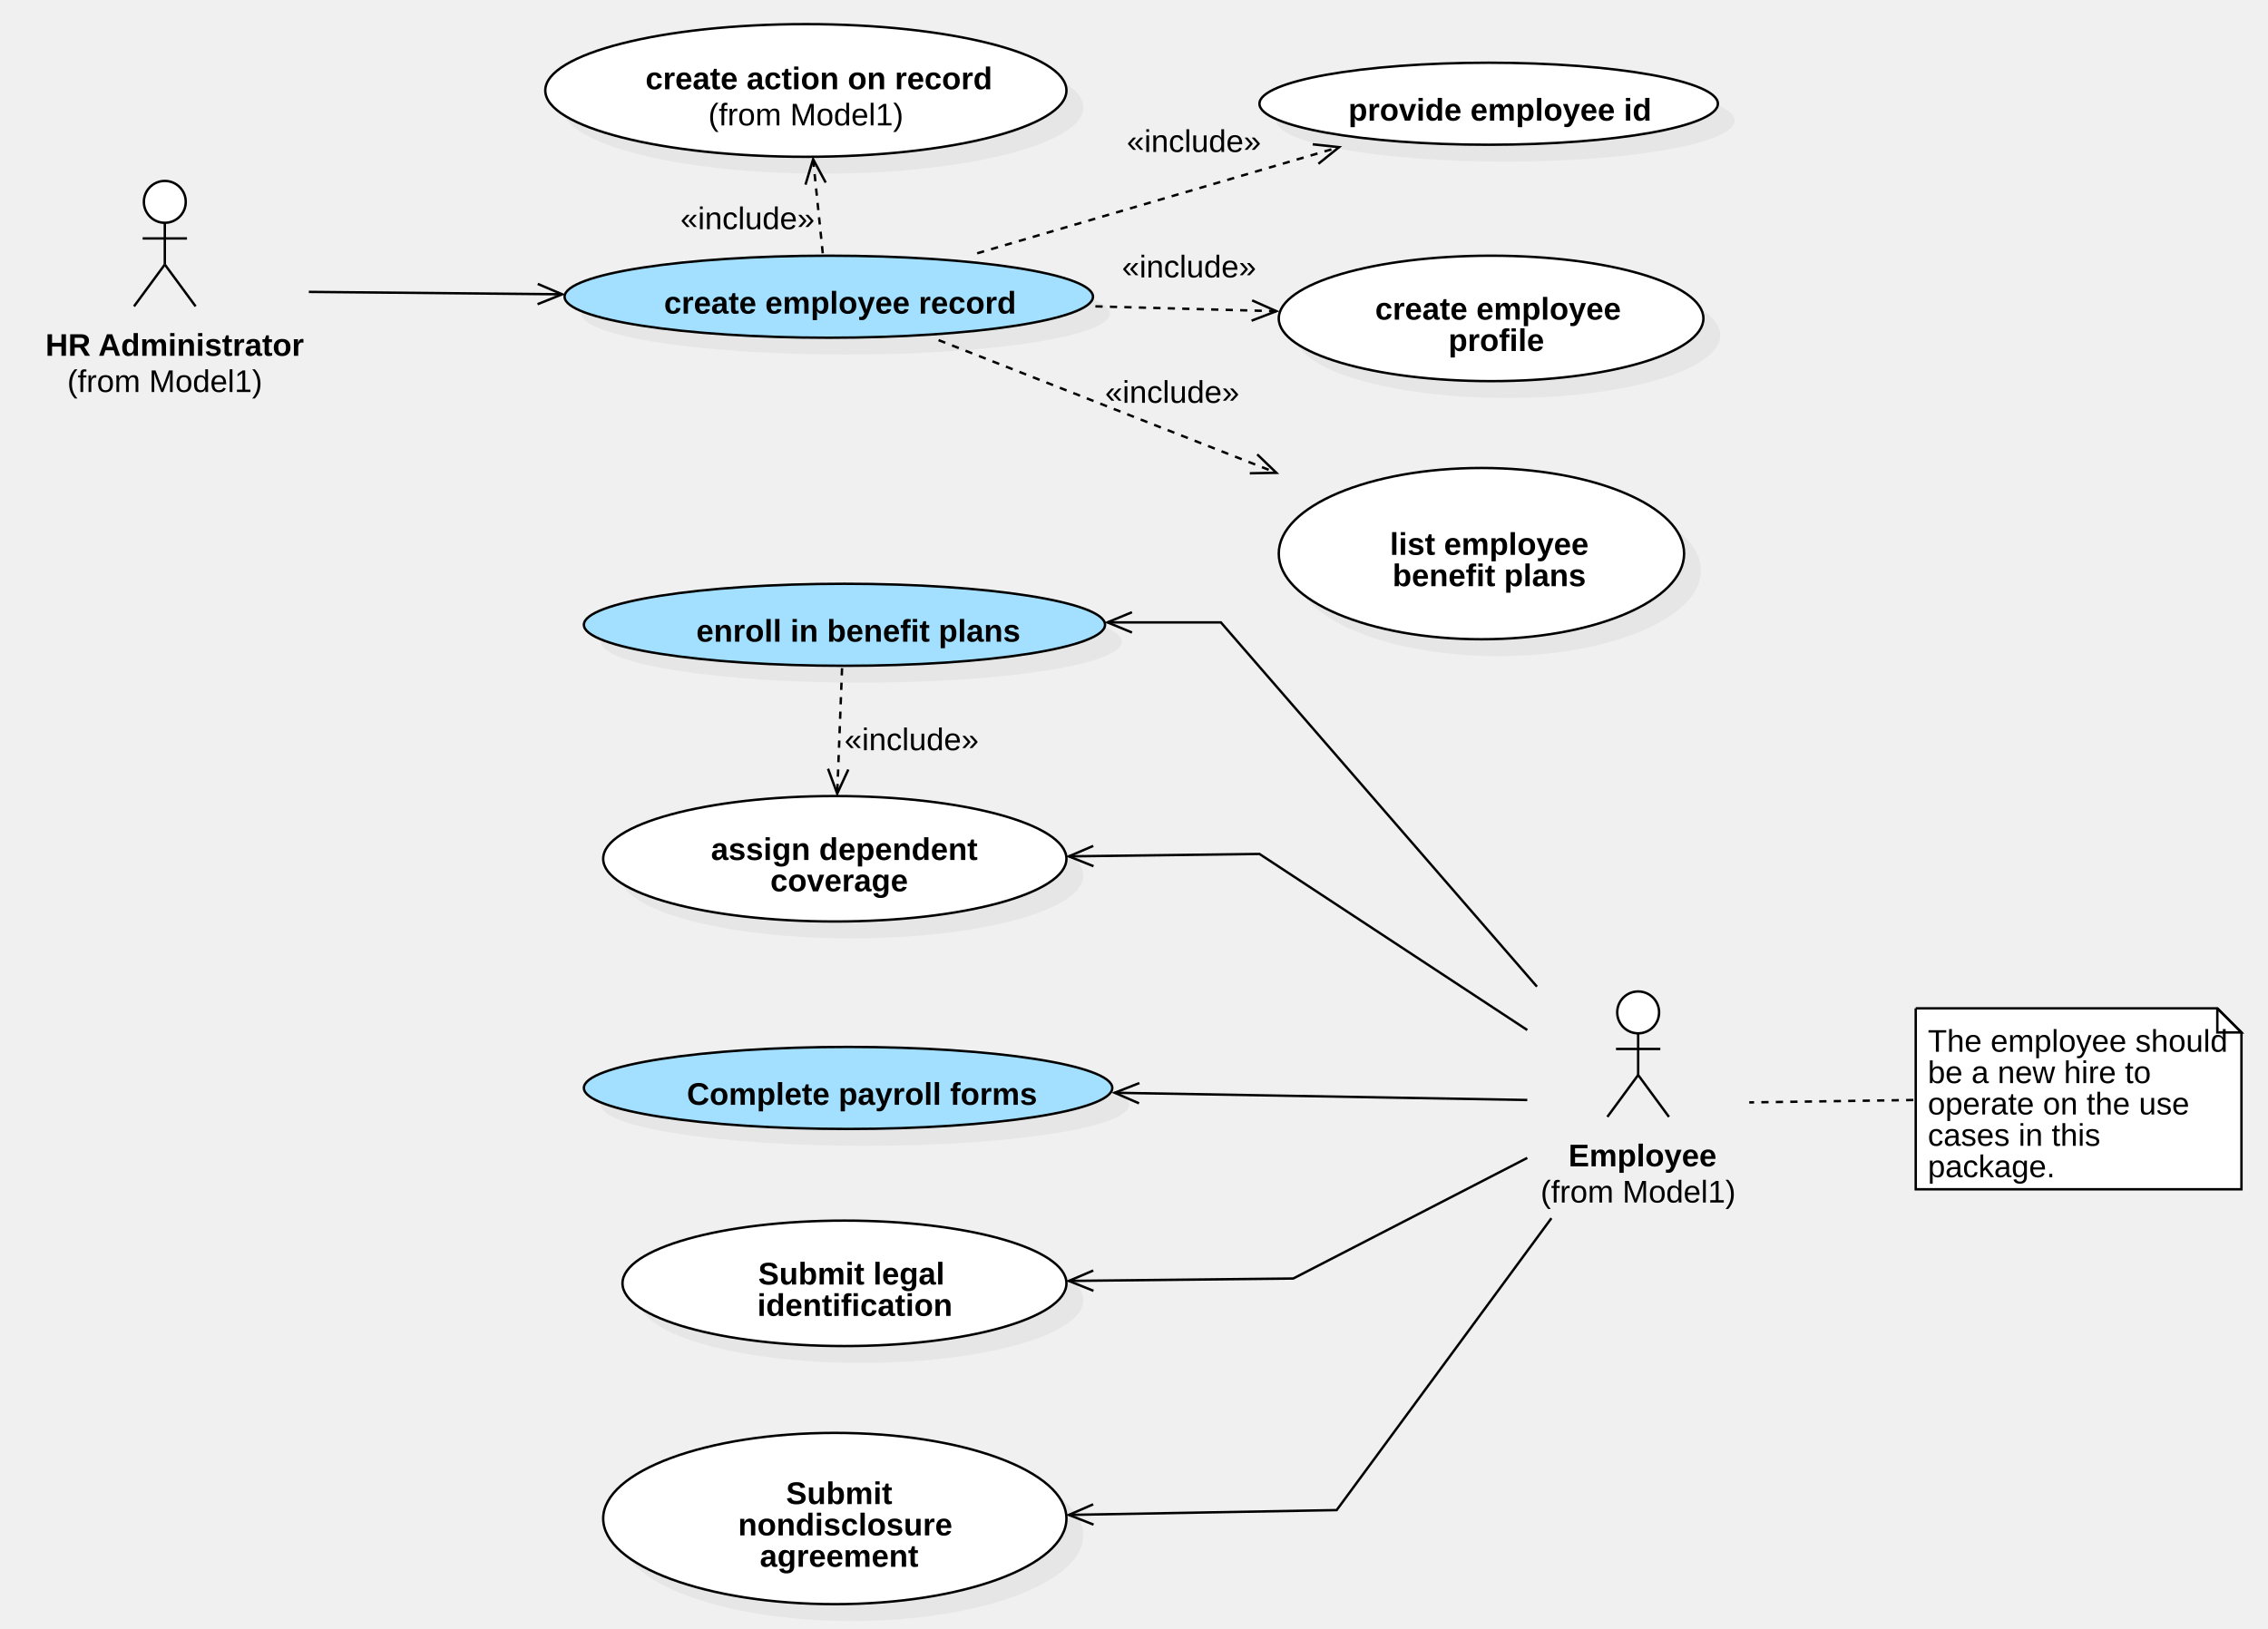
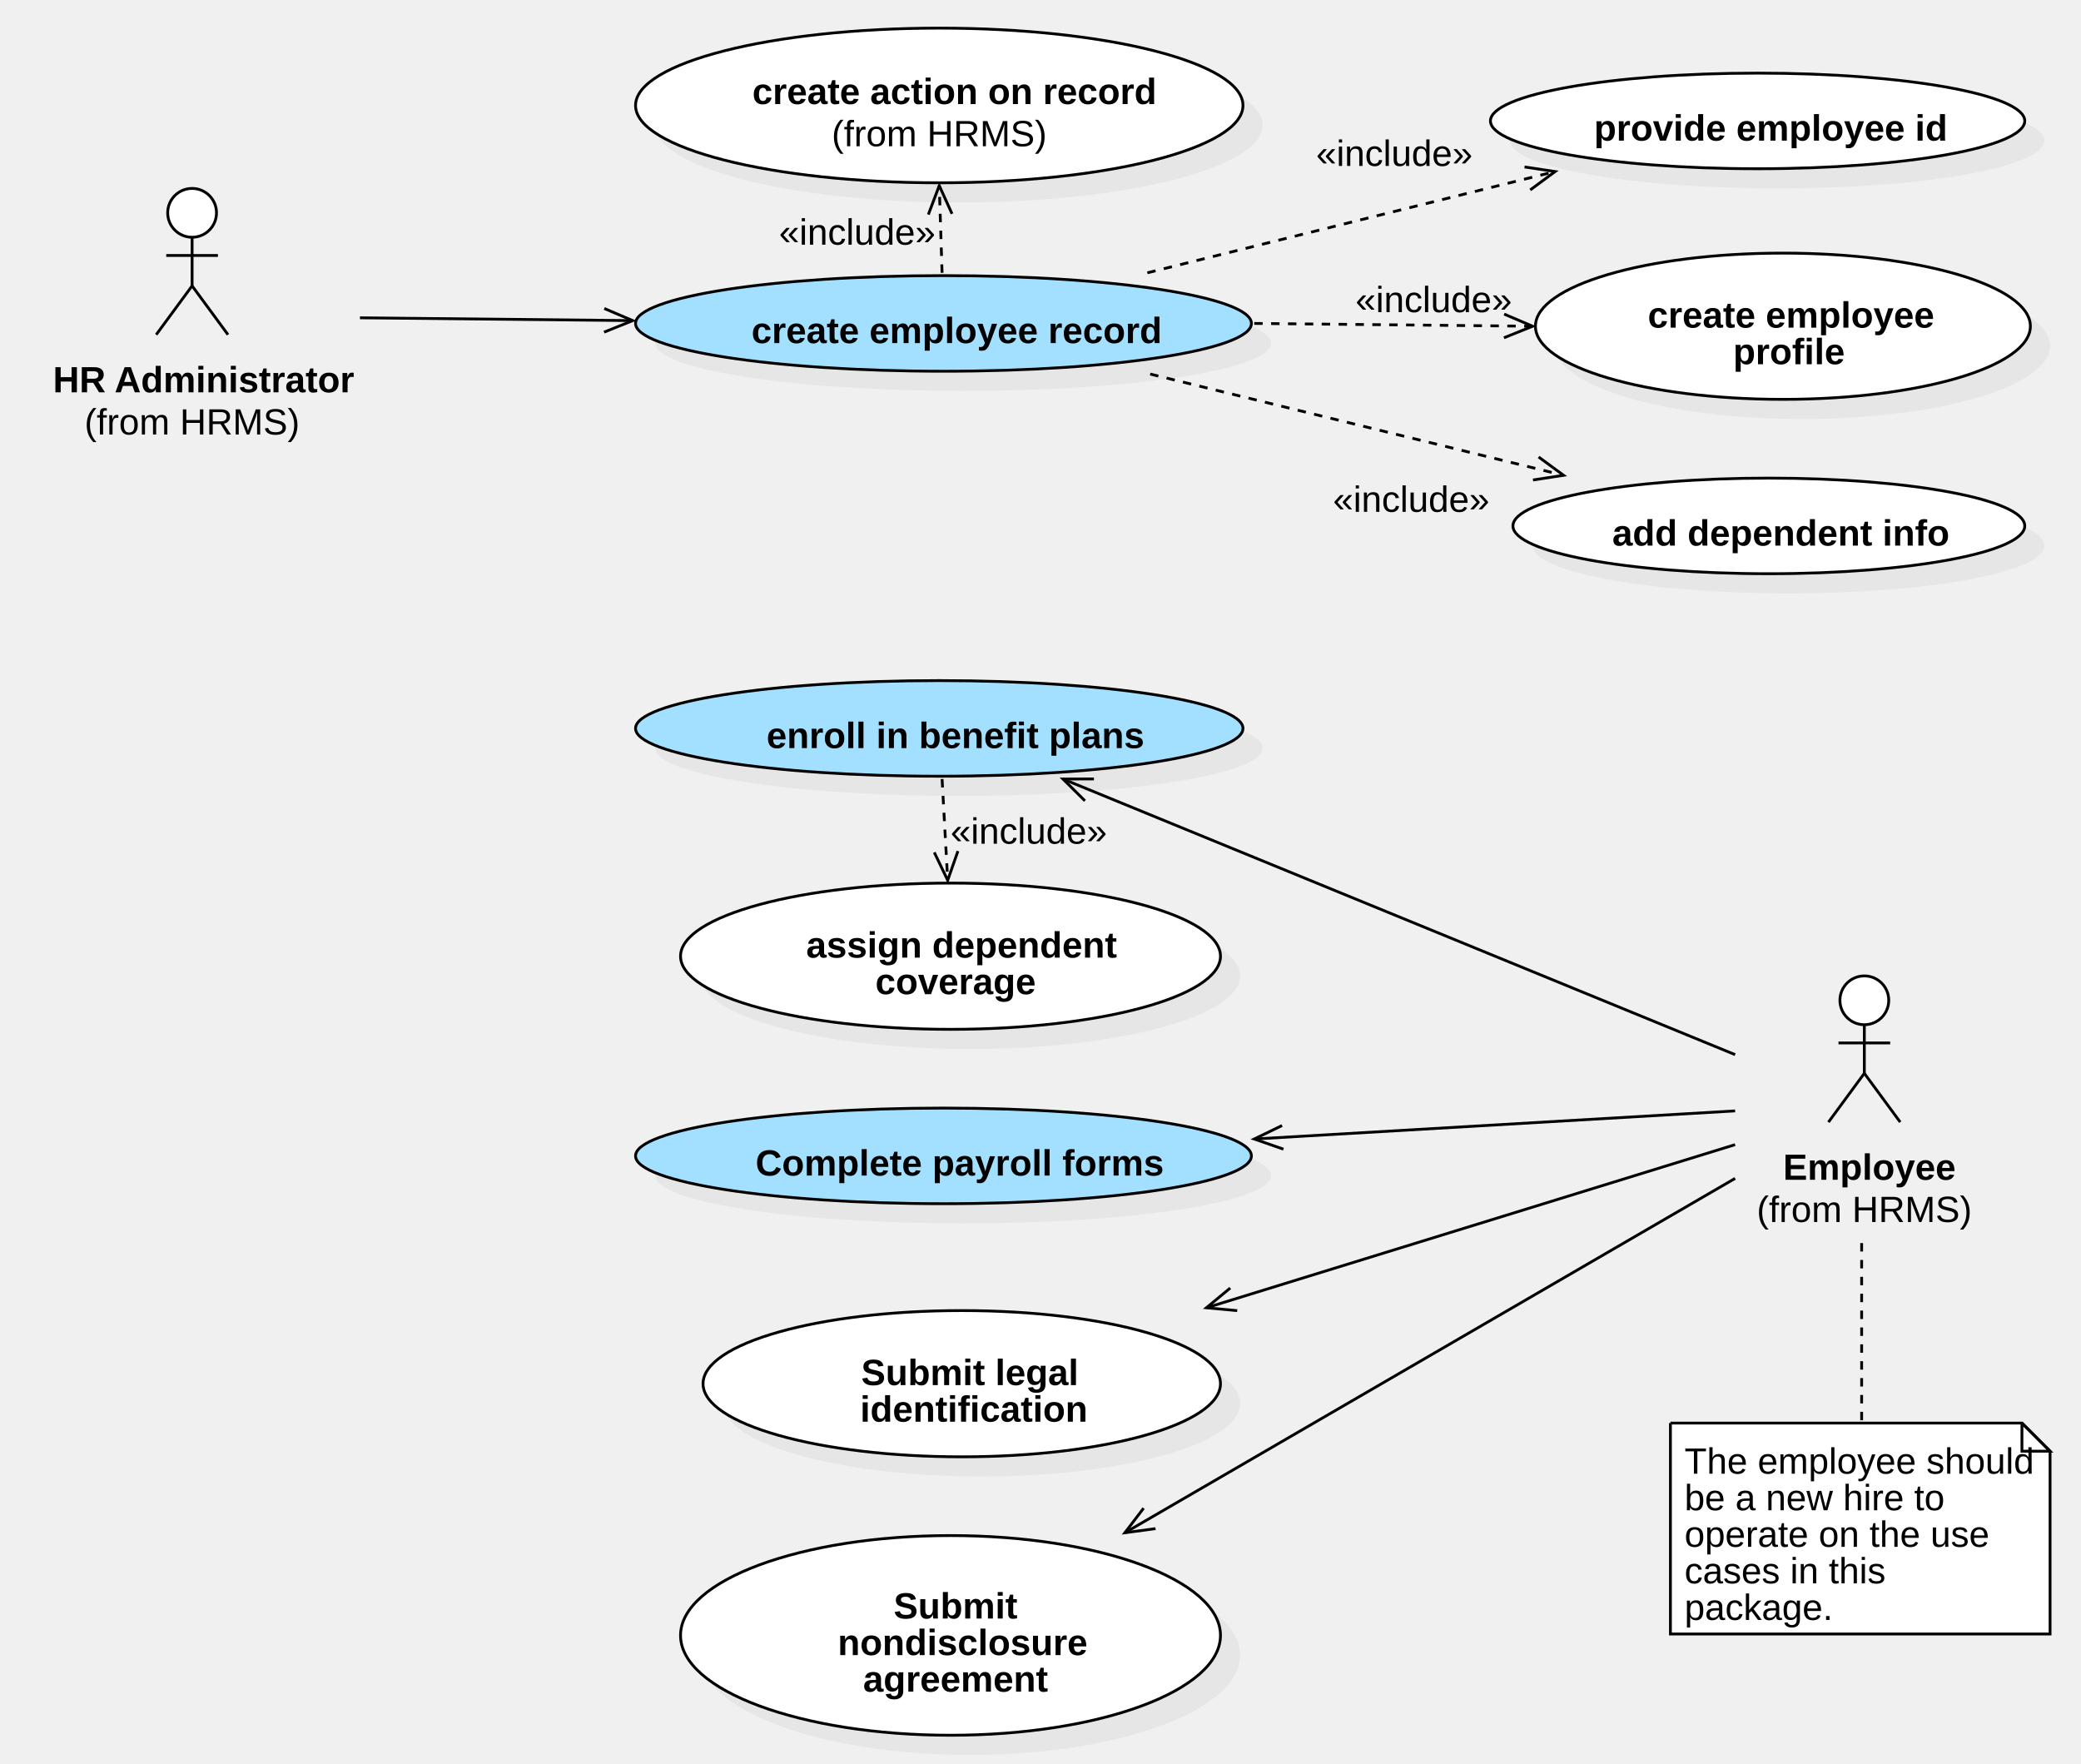
- <svg xmlns="http://www.w3.org/2000/svg" version="1.1" width="940" height="675">
+ <svg xmlns="http://www.w3.org/2000/svg" version="1.1" width="740" height="627">
  <defs />
  <g>
-     <g transform="translate(-102,2) scale(1,1)">
-       <path fill="#ffffff" stroke="none" d="M 161.63 81.68 C 161.63 76.886 165.516 73 170.309 73 C 175.103 73 178.988 76.886 178.988 81.68 C 178.988 86.474 175.103 90.36 170.309 90.36 C 165.516 90.36 161.63 86.474 161.63 81.68 Z" />
-     </g>
-     <g transform="translate(-102,2) scale(1,1)">
-       <path fill="none" stroke="#000000" d="M 161.63 81.68 C 161.63 76.886 165.516 73 170.309 73 C 175.103 73 178.988 76.886 178.988 81.68 C 178.988 86.474 175.103 90.36 170.309 90.36 C 165.516 90.36 161.63 86.474 161.63 81.68 Z" stroke-miterlimit="10" />
-     </g>
-     <g transform="translate(-102,2) scale(1,1)">
-       <path fill="none" stroke="#000000" d="M 170.309 90.36 L 170.309 107.64" stroke-miterlimit="10" />
-     </g>
-     <g transform="translate(-102,2) scale(1,1)">
-       <path fill="none" stroke="#000000" d="M 161.119 96.84 L 179.499 96.84" stroke-miterlimit="10" />
-     </g>
-     <g transform="translate(-102,2) scale(1,1)">
-       <path fill="none" stroke="#000000" d="M 170.309 107.64 L 157.545 125" stroke-miterlimit="10" />
-     </g>
-     <g transform="translate(-102,2) scale(1,1)">
-       <path fill="none" stroke="#000000" d="M 170.309 107.64 L 183.073 125" stroke-miterlimit="10" />
-     </g>
-     <g transform="translate(-102,2) scale(1,1)">
-       <g>
-         <path fill="none" stroke="none" />
-         <text fill="#000000" stroke="none" font-family="Arial" font-size="13px" font-style="normal" font-weight="bold" text-decoration="none" x="120.826" y="145.5">HR Administrator</text>
-       </g>
-     </g>
-     <g transform="translate(-102,2) scale(1,1)">
-       <g>
-         <path fill="none" stroke="none" />
-         <text fill="#000000" stroke="none" font-family="Arial" font-size="13px" font-style="normal" font-weight="normal" text-decoration="none" x="129.855" y="160.5">(from Model1)</text>
-       </g>
-     </g>
-     <g transform="translate(-102,2) scale(1,1)">
-       <path fill="#C0C0C0" stroke="none" d="M 359 361 C 359 346.641 401.981 335 455 335 C 508.019 335 551 346.641 551 361 C 551 375.359 508.019 387 455 387 C 401.981 387 359 375.359 359 361 Z" opacity="0.2" />
-     </g>
-     <g transform="translate(-102,2) scale(1,1)">
-       <path fill="#ffffff" stroke="none" d="M 352 354 C 352 339.641 394.981 328 448 328 C 501.019 328 544 339.641 544 354 C 544 368.359 501.019 380 448 380 C 394.981 380 352 368.359 352 354 Z" />
-     </g>
-     <g transform="translate(-102,2) scale(1,1)">
-       <path fill="none" stroke="#000000" d="M 352 354 C 352 339.641 394.981 328 448 328 C 501.019 328 544 339.641 544 354 C 544 368.359 501.019 380 448 380 C 394.981 380 352 368.359 352 354 Z" stroke-miterlimit="10" />
-     </g>
-     <g transform="translate(-102,2) scale(1,1)">
-       <g>
-         <path fill="none" stroke="none" />
-         <text fill="#000000" stroke="none" font-family="Arial" font-size="13px" font-style="normal" font-weight="bold" text-decoration="none" x="396.679" y="354.5">assign dependent</text>
-         <text fill="#000000" stroke="none" font-family="Arial" font-size="13px" font-style="normal" font-weight="bold" text-decoration="none" x="421.26" y="367.5">coverage</text>
-       </g>
-     </g>
-     <g transform="translate(-102,2) scale(1,1)">
-       <path fill="#C0C0C0" stroke="none" d="M 639 234.5 C 639 214.894 676.608 199 723 199 C 769.392 199 807 214.894 807 234.5 C 807 254.106 769.392 270 723 270 C 676.608 270 639 254.106 639 234.5 Z" opacity="0.2" />
-     </g>
-     <g transform="translate(-102,2) scale(1,1)">
-       <path fill="#ffffff" stroke="none" d="M 632 227.5 C 632 207.894 669.608 192 716 192 C 762.392 192 800 207.894 800 227.5 C 800 247.106 762.392 263 716 263 C 669.608 263 632 247.106 632 227.5 Z" />
-     </g>
-     <g transform="translate(-102,2) scale(1,1)">
-       <path fill="none" stroke="#000000" d="M 632 227.5 C 632 207.894 669.608 192 716 192 C 762.392 192 800 207.894 800 227.5 C 800 247.106 762.392 263 716 263 C 669.608 263 632 247.106 632 227.5 Z" stroke-miterlimit="10" />
-     </g>
-     <g transform="translate(-102,2) scale(1,1)">
-       <g>
-         <path fill="none" stroke="none" />
-         <text fill="#000000" stroke="none" font-family="Arial" font-size="13px" font-style="normal" font-weight="bold" text-decoration="none" x="678.066" y="228">list employee</text>
-         <text fill="#000000" stroke="none" font-family="Arial" font-size="13px" font-style="normal" font-weight="bold" text-decoration="none" x="679.139" y="241">benefit plans</text>
-       </g>
-     </g>
-     <g transform="translate(-102,2) scale(1,1)">
-       <path fill="#C0C0C0" stroke="none" d="M 351 264 C 351 254.611 399.353 247 459 247 C 518.647 247 567 254.611 567 264 C 567 273.389 518.647 281 459 281 C 399.353 281 351 273.389 351 264 Z" opacity="0.2" />
-     </g>
-     <g transform="translate(-102,2) scale(1,1)">
-       <path fill="#a3e0ff" stroke="none" d="M 344 257 C 344 247.611 392.353 240 452 240 C 511.647 240 560 247.611 560 257 C 560 266.389 511.647 274 452 274 C 392.353 274 344 266.389 344 257 Z" />
-     </g>
-     <g transform="translate(-102,2) scale(1,1)">
-       <path fill="none" stroke="#000000" d="M 344 257 C 344 247.611 392.353 240 452 240 C 511.647 240 560 247.611 560 257 C 560 266.389 511.647 274 452 274 C 392.353 274 344 266.389 344 257 Z" stroke-miterlimit="10" />
-     </g>
-     <g transform="translate(-102,2) scale(1,1)">
-       <g>
-         <path fill="none" stroke="none" />
-         <text fill="#000000" stroke="none" font-family="Arial" font-size="13px" font-style="normal" font-weight="bold" text-decoration="none" x="390.571" y="264">enroll in benefit plans</text>
-       </g>
-     </g>
-     <g transform="translate(-102,2) scale(1,1)">
-       <path fill="#C0C0C0" stroke="none" d="M 351 456 C 351 446.611 400.025 439 460.5 439 C 520.975 439 570 446.611 570 456 C 570 465.389 520.975 473 460.5 473 C 400.025 473 351 465.389 351 456 Z" opacity="0.2" />
-     </g>
-     <g transform="translate(-102,2) scale(1,1)">
-       <path fill="#a3e0ff" stroke="none" d="M 344 449 C 344 439.611 393.025 432 453.5 432 C 513.975 432 563 439.611 563 449 C 563 458.389 513.975 466 453.5 466 C 393.025 466 344 458.389 344 449 Z" />
-     </g>
-     <g transform="translate(-102,2) scale(1,1)">
-       <path fill="none" stroke="#000000" d="M 344 449 C 344 439.611 393.025 432 453.5 432 C 513.975 432 563 439.611 563 449 C 563 458.389 513.975 466 453.5 466 C 393.025 466 344 458.389 344 449 Z" stroke-miterlimit="10" />
-     </g>
-     <g transform="translate(-102,2) scale(1,1)">
-       <g>
-         <path fill="none" stroke="none" />
-         <text fill="#000000" stroke="none" font-family="Arial" font-size="13px" font-style="normal" font-weight="bold" text-decoration="none" x="386.672" y="456">Complete payroll forms</text>
-       </g>
-     </g>
-     <g transform="translate(-102,2) scale(1,1)">
-       <path fill="#C0C0C0" stroke="none" d="M 367 537 C 367 522.641 408.19 511 459 511 C 509.81 511 551 522.641 551 537 C 551 551.359 509.81 563 459 563 C 408.19 563 367 551.359 367 537 Z" opacity="0.2" />
-     </g>
-     <g transform="translate(-102,2) scale(1,1)">
-       <path fill="#ffffff" stroke="none" d="M 360 530 C 360 515.641 401.19 504 452 504 C 502.81 504 544 515.641 544 530 C 544 544.359 502.81 556 452 556 C 401.19 556 360 544.359 360 530 Z" />
-     </g>
-     <g transform="translate(-102,2) scale(1,1)">
-       <path fill="none" stroke="#000000" d="M 360 530 C 360 515.641 401.19 504 452 504 C 502.81 504 544 515.641 544 530 C 544 544.359 502.81 556 452 556 C 401.19 556 360 544.359 360 530 Z" stroke-miterlimit="10" />
-     </g>
-     <g transform="translate(-102,2) scale(1,1)">
-       <g>
-         <path fill="none" stroke="none" />
-         <text fill="#000000" stroke="none" font-family="Arial" font-size="13px" font-style="normal" font-weight="bold" text-decoration="none" x="416.231" y="530.5">Submit legal</text>
-         <text fill="#000000" stroke="none" font-family="Arial" font-size="13px" font-style="normal" font-weight="bold" text-decoration="none" x="415.866" y="543.5">identification</text>
-       </g>
-     </g>
-     <g transform="translate(-102,2) scale(1,1)">
-       <path fill="#C0C0C0" stroke="none" d="M 359 634.5 C 359 614.894 401.981 599 455 599 C 508.019 599 551 614.894 551 634.5 C 551 654.106 508.019 670 455 670 C 401.981 670 359 654.106 359 634.5 Z" opacity="0.2" />
-     </g>
-     <g transform="translate(-102,2) scale(1,1)">
-       <path fill="#ffffff" stroke="none" d="M 352 627.5 C 352 607.894 394.981 592 448 592 C 501.019 592 544 607.894 544 627.5 C 544 647.106 501.019 663 448 663 C 394.981 663 352 647.106 352 627.5 Z" />
-     </g>
-     <g transform="translate(-102,2) scale(1,1)">
-       <path fill="none" stroke="#000000" d="M 352 627.5 C 352 607.894 394.981 592 448 592 C 501.019 592 544 607.894 544 627.5 C 544 647.106 501.019 663 448 663 C 394.981 663 352 647.106 352 627.5 Z" stroke-miterlimit="10" />
-     </g>
-     <g transform="translate(-102,2) scale(1,1)">
-       <g>
-         <path fill="none" stroke="none" />
-         <text fill="#000000" stroke="none" font-family="Arial" font-size="13px" font-style="normal" font-weight="bold" text-decoration="none" x="427.77" y="621.5">Submit</text>
-         <text fill="#000000" stroke="none" font-family="Arial" font-size="13px" font-style="normal" font-weight="bold" text-decoration="none" x="407.892" y="634.5">nondisclosure</text>
-         <text fill="#000000" stroke="none" font-family="Arial" font-size="13px" font-style="normal" font-weight="bold" text-decoration="none" x="416.925" y="647.5">agreement</text>
-       </g>
-     </g>
-     <g transform="translate(-102,2) scale(1,1)">
-       <path fill="#C0C0C0" stroke="none" d="M 343 128 C 343 118.611 392.025 111 452.5 111 C 512.975 111 562 118.611 562 128 C 562 137.389 512.975 145 452.5 145 C 392.025 145 343 137.389 343 128 Z" opacity="0.2" />
-     </g>
-     <g transform="translate(-102,2) scale(1,1)">
-       <path fill="#a3e0ff" stroke="none" d="M 336 121 C 336 111.611 385.025 104 445.5 104 C 505.975 104 555 111.611 555 121 C 555 130.389 505.975 138 445.5 138 C 385.025 138 336 130.389 336 121 Z" />
-     </g>
-     <g transform="translate(-102,2) scale(1,1)">
-       <path fill="none" stroke="#000000" d="M 336 121 C 336 111.611 385.025 104 445.5 104 C 505.975 104 555 111.611 555 121 C 555 130.389 505.975 138 445.5 138 C 385.025 138 336 130.389 336 121 Z" stroke-miterlimit="10" />
-     </g>
-     <g transform="translate(-102,2) scale(1,1)">
-       <g>
-         <path fill="none" stroke="none" />
-         <text fill="#000000" stroke="none" font-family="Arial" font-size="13px" font-style="normal" font-weight="bold" text-decoration="none" x="377.215" y="128">create employee record</text>
-       </g>
-     </g>
-     <g transform="translate(-102,2) scale(1,1)">
-       <path fill="#C0C0C0" stroke="none" d="M 639 137 C 639 122.641 678.399 111 727 111 C 775.601 111 815 122.641 815 137 C 815 151.359 775.601 163 727 163 C 678.399 163 639 151.359 639 137 Z" opacity="0.2" />
-     </g>
-     <g transform="translate(-102,2) scale(1,1)">
-       <path fill="#ffffff" stroke="none" d="M 632 130 C 632 115.641 671.399 104 720 104 C 768.601 104 808 115.641 808 130 C 808 144.359 768.601 156 720 156 C 671.399 156 632 144.359 632 130 Z" />
-     </g>
-     <g transform="translate(-102,2) scale(1,1)">
-       <path fill="none" stroke="#000000" d="M 632 130 C 632 115.641 671.399 104 720 104 C 768.601 104 808 115.641 808 130 C 808 144.359 768.601 156 720 156 C 671.399 156 632 144.359 632 130 Z" stroke-miterlimit="10" />
-     </g>
-     <g transform="translate(-102,2) scale(1,1)">
-       <g>
-         <path fill="none" stroke="none" />
-         <text fill="#000000" stroke="none" font-family="Arial" font-size="13px" font-style="normal" font-weight="bold" text-decoration="none" x="671.945" y="130.5">create employee</text>
-         <text fill="#000000" stroke="none" font-family="Arial" font-size="13px" font-style="normal" font-weight="bold" text-decoration="none" x="702.296" y="143.5">profile</text>
-       </g>
-     </g>
-     <g transform="translate(-102,2) scale(1,1)">
-       <path fill="#ffffff" stroke="none" d="M 772.274 417.68 C 772.274 412.886 776.16 409 780.954 409 C 785.747 409 789.633 412.886 789.633 417.68 C 789.633 422.474 785.747 426.36 780.954 426.36 C 776.16 426.36 772.274 422.474 772.274 417.68 Z" />
-     </g>
-     <g transform="translate(-102,2) scale(1,1)">
-       <path fill="none" stroke="#000000" d="M 772.274 417.68 C 772.274 412.886 776.16 409 780.954 409 C 785.747 409 789.633 412.886 789.633 417.68 C 789.633 422.474 785.747 426.36 780.954 426.36 C 776.16 426.36 772.274 422.474 772.274 417.68 Z" stroke-miterlimit="10" />
-     </g>
-     <g transform="translate(-102,2) scale(1,1)">
-       <path fill="none" stroke="#000000" d="M 780.954 426.36 L 780.954 443.64" stroke-miterlimit="10" />
-     </g>
-     <g transform="translate(-102,2) scale(1,1)">
-       <path fill="none" stroke="#000000" d="M 771.764 432.84 L 790.143 432.84" stroke-miterlimit="10" />
-     </g>
-     <g transform="translate(-102,2) scale(1,1)">
-       <path fill="none" stroke="#000000" d="M 780.954 443.64 L 768.19 461" stroke-miterlimit="10" />
-     </g>
-     <g transform="translate(-102,2) scale(1,1)">
-       <path fill="none" stroke="#000000" d="M 780.954 443.64 L 793.717 461" stroke-miterlimit="10" />
-     </g>
-     <g transform="translate(-102,2) scale(1,1)">
-       <g>
-         <path fill="none" stroke="none" />
-         <text fill="#000000" stroke="none" font-family="Arial" font-size="13px" font-style="normal" font-weight="bold" text-decoration="none" x="752.05" y="481.5">Employee</text>
-       </g>
-     </g>
-     <g transform="translate(-102,2) scale(1,1)">
-       <g>
-         <path fill="none" stroke="none" />
-         <text fill="#000000" stroke="none" font-family="Arial" font-size="13px" font-style="normal" font-weight="normal" text-decoration="none" x="740.5" y="496.5">(from Model1)</text>
-       </g>
-     </g>
-     <g transform="translate(-102,2) scale(1,1)">
-       <path fill="none" stroke="#000000" d="M 451 275 L 449 327" stroke-miterlimit="10" stroke-dasharray="3" />
-     </g>
-     <g transform="translate(-102,2) scale(1,1)">
-       <path fill="none" stroke="#000000" d="M 445.184 316.683 L 449 327 L 453.597 317.007" stroke-miterlimit="10" />
-     </g>
-     <g transform="translate(-102,2) scale(1,1)">
-       <g>
-         <path fill="none" stroke="none" />
-         <text fill="#000000" stroke="none" font-family="Arial" font-size="13px" font-style="normal" font-weight="normal" text-decoration="none" x="452" y="309">«include»</text>
-       </g>
-     </g>
-     <g transform="translate(-102,2) scale(1,1)">
-       <path fill="none" stroke="#000000" d="M 556 125 L 631 127" stroke-miterlimit="10" stroke-dasharray="3" />
-     </g>
-     <g transform="translate(-102,2) scale(1,1)">
-       <path fill="none" stroke="#000000" d="M 620.729 130.937 L 631 127 L 620.953 122.521" stroke-miterlimit="10" />
-     </g>
-     <g transform="translate(-102,2) scale(1,1)">
-       <g>
-         <path fill="none" stroke="none" />
-         <text fill="#000000" stroke="none" font-family="Arial" font-size="13px" font-style="normal" font-weight="normal" text-decoration="none" x="567" y="113">«include»</text>
-       </g>
-     </g>
-     <g transform="translate(-102,2) scale(1,1)">
-       <path fill="none" stroke="#000000" d="M 491 139 L 631 194" stroke-miterlimit="10" stroke-dasharray="3" />
-     </g>
-     <g transform="translate(-102,2) scale(1,1)">
-       <path fill="none" stroke="#000000" d="M 620.002 194.202 L 631 194 L 623.08 186.366" stroke-miterlimit="10" />
-     </g>
-     <g transform="translate(-102,2) scale(1,1)">
-       <g>
-         <path fill="none" stroke="none" />
-         <text fill="#000000" stroke="none" font-family="Arial" font-size="13px" font-style="normal" font-weight="normal" text-decoration="none" x="560" y="165">«include»</text>
-       </g>
-     </g>
-     <g transform="translate(-102,2) scale(1,1)">
-       <path fill="#C0C0C0" stroke="none" d="M 631 48 C 631 38.611 673.533 31 726 31 C 778.467 31 821 38.611 821 48 C 821 57.389 778.467 65 726 65 C 673.533 65 631 57.389 631 48 Z" opacity="0.2" />
-     </g>
-     <g transform="translate(-102,2) scale(1,1)">
-       <path fill="#ffffff" stroke="none" d="M 624 41 C 624 31.611 666.533 24 719 24 C 771.467 24 814 31.611 814 41 C 814 50.389 771.467 58 719 58 C 666.533 58 624 50.389 624 41 Z" />
-     </g>
-     <g transform="translate(-102,2) scale(1,1)">
-       <path fill="none" stroke="#000000" d="M 624 41 C 624 31.611 666.533 24 719 24 C 771.467 24 814 31.611 814 41 C 814 50.389 771.467 58 719 58 C 666.533 58 624 50.389 624 41 Z" stroke-miterlimit="10" />
-     </g>
-     <g transform="translate(-102,2) scale(1,1)">
-       <g>
-         <path fill="none" stroke="none" />
-         <text fill="#000000" stroke="none" font-family="Arial" font-size="13px" font-style="normal" font-weight="bold" text-decoration="none" x="660.827" y="48">provide employee id</text>
-       </g>
-     </g>
-     <g transform="translate(-102,2) scale(1,1)">
-       <path fill="none" stroke="#000000" d="M 507 103 L 657 59" stroke-miterlimit="10" stroke-dasharray="3" />
-     </g>
-     <g transform="translate(-102,2) scale(1,1)">
-       <path fill="none" stroke="#000000" d="M 648.433 65.9 L 657 59 L 646.063 57.821" stroke-miterlimit="10" />
-     </g>
-     <g transform="translate(-102,2) scale(1,1)">
-       <g>
-         <path fill="none" stroke="none" />
-         <text fill="#000000" stroke="none" font-family="Arial" font-size="13px" font-style="normal" font-weight="normal" text-decoration="none" x="569" y="61">«include»</text>
-       </g>
-     </g>
-     <g transform="translate(-102,2) scale(1,1)">
-       <path fill="none" stroke="#000000" d="M 230 119 L 335 120" stroke-miterlimit="10" />
-     </g>
-     <g transform="translate(-102,2) scale(1,1)">
-       <path fill="none" stroke="#000000" d="M 324.798 124.113 L 335 120 L 324.878 115.694" stroke-miterlimit="10" />
-     </g>
-     <g transform="translate(-102,2) scale(1,1)">
-       <path fill="none" stroke="#000000" d="M 739 407 L 608 256 L 561 256" stroke-miterlimit="10" />
-     </g>
-     <g transform="translate(-102,2) scale(1,1)">
-       <path fill="none" stroke="#000000" d="M 571.163 251.79 L 561 256 L 571.163 260.21" stroke-miterlimit="10" />
-     </g>
-     <g transform="translate(-102,2) scale(1,1)">
-       <path fill="none" stroke="#000000" d="M 735 425 L 624 352 L 545 353" stroke-miterlimit="10" />
-     </g>
-     <g transform="translate(-102,2) scale(1,1)">
-       <path fill="none" stroke="#000000" d="M 555.109 348.662 L 545 353 L 555.215 357.081" stroke-miterlimit="10" />
-     </g>
-     <g transform="translate(-102,2) scale(1,1)">
-       <path fill="none" stroke="#000000" d="M 735 454 L 564 451" stroke-miterlimit="10" />
-     </g>
-     <g transform="translate(-102,2) scale(1,1)">
-       <path fill="none" stroke="#000000" d="M 574.235 446.969 L 564 451 L 574.087 455.387" stroke-miterlimit="10" />
-     </g>
-     <g transform="translate(-102,2) scale(1,1)">
-       <path fill="none" stroke="#000000" d="M 735 478 L 638 528 L 545 529" stroke-miterlimit="10" />
-     </g>
-     <g transform="translate(-102,2) scale(1,1)">
-       <path fill="none" stroke="#000000" d="M 555.117 524.681 L 545 529 L 555.207 533.1" stroke-miterlimit="10" />
-     </g>
-     <g transform="translate(-102,2) scale(1,1)">
-       <path fill="none" stroke="#000000" d="M 745 503 L 656 624 L 545 626" stroke-miterlimit="10" />
-     </g>
-     <g transform="translate(-102,2) scale(1,1)">
-       <path fill="none" stroke="#000000" d="M 555.085 621.608 L 545 626 L 555.237 630.026" stroke-miterlimit="10" />
-     </g>
-     <g transform="translate(-102,2) scale(1,1)">
-       <path fill="#ffffff" stroke="none" d="M 896 416 L 1021 416 L 1031 426 L 1031 491 L 896 491 L 896 416" />
-     </g>
-     <g transform="translate(-102,2) scale(1,1)">
-       <path fill="none" stroke="#000000" d="M 896 416 L 1021 416 L 1031 426 L 1031 491 L 896 491 L 896 416 L 896 416" stroke-miterlimit="10" />
-     </g>
-     <g transform="translate(-102,2) scale(1,1)">
-       <path fill="none" stroke="#000000" d="M 1021 416 L 1021 426 L 1031 426 L 1021 416" stroke-miterlimit="10" />
-     </g>
-     <g transform="translate(-102,2) scale(1,1)">
-       <g>
-         <path fill="none" stroke="none" />
-         <text fill="#000000" stroke="none" font-family="Arial" font-size="13px" font-style="normal" font-weight="normal" text-decoration="none" x="901" y="434">The employee should</text>
-         <text fill="#000000" stroke="none" font-family="Arial" font-size="13px" font-style="normal" font-weight="normal" text-decoration="none" x="901" y="447">be a new hire to</text>
-         <text fill="#000000" stroke="none" font-family="Arial" font-size="13px" font-style="normal" font-weight="normal" text-decoration="none" x="901" y="460">operate on the use</text>
-         <text fill="#000000" stroke="none" font-family="Arial" font-size="13px" font-style="normal" font-weight="normal" text-decoration="none" x="901" y="473">cases in this</text>
-         <text fill="#000000" stroke="none" font-family="Arial" font-size="13px" font-style="normal" font-weight="normal" text-decoration="none" x="901" y="486">package. </text>
-       </g>
-     </g>
-     <g transform="translate(-102,2) scale(1,1)">
-       <path fill="none" stroke="#000000" d="M 895 454 L 827 455" stroke-miterlimit="10" stroke-dasharray="3" />
-     </g>
-     <g transform="translate(-102,2) scale(1,1)">
-       <path fill="#C0C0C0" stroke="none" d="M 335 42.5 C 335 27.312 383.353 15 443 15 C 502.647 15 551 27.312 551 42.5 C 551 57.688 502.647 70 443 70 C 383.353 70 335 57.688 335 42.5 Z" opacity="0.2" />
-     </g>
-     <g transform="translate(-102,2) scale(1,1)">
-       <path fill="#ffffff" stroke="none" d="M 328 35.5 C 328 20.312 376.353 8 436 8 C 495.647 8 544 20.312 544 35.5 C 544 50.688 495.647 63 436 63 C 376.353 63 328 50.688 328 35.5 Z" />
-     </g>
-     <g transform="translate(-102,2) scale(1,1)">
-       <path fill="none" stroke="#000000" d="M 328 35.5 C 328 20.312 376.353 8 436 8 C 495.647 8 544 20.312 544 35.5 C 544 50.688 495.647 63 436 63 C 376.353 63 328 50.688 328 35.5 Z" stroke-miterlimit="10" />
-     </g>
-     <g transform="translate(-102,2) scale(1,1)">
-       <g>
-         <path fill="none" stroke="none" />
-         <text fill="#000000" stroke="none" font-family="Arial" font-size="13px" font-style="normal" font-weight="bold" text-decoration="none" x="369.518" y="35">create action on record</text>
-       </g>
-     </g>
-     <g transform="translate(-102,2) scale(1,1)">
-       <g>
-         <path fill="none" stroke="none" />
-         <text fill="#000000" stroke="none" font-family="Arial" font-size="13px" font-style="normal" font-weight="normal" text-decoration="none" x="395.546" y="50">(from Model1)</text>
-       </g>
-     </g>
-     <g transform="translate(-102,2) scale(1,1)">
-       <path fill="none" stroke="#000000" d="M 443 103 L 439 64" stroke-miterlimit="10" stroke-dasharray="3" />
-     </g>
-     <g transform="translate(-102,2) scale(1,1)">
-       <path fill="none" stroke="#000000" d="M 444.224 73.68 L 439 64 L 435.849 74.539" stroke-miterlimit="10" />
-     </g>
-     <g transform="translate(-102,2) scale(1,1)">
-       <g>
-         <path fill="none" stroke="none" />
-         <text fill="#000000" stroke="none" font-family="Arial" font-size="13px" font-style="normal" font-weight="normal" text-decoration="none" x="384" y="93">«include»</text>
-       </g>
+     <g transform="translate(-62,-6) scale(1,1)">
+       <path fill="#ffffff" stroke="none" d="M 121.63 81.68 C 121.63 76.886 125.516 73 130.309 73 C 135.103 73 138.988 76.886 138.988 81.68 C 138.988 86.474 135.103 90.36 130.309 90.36 C 125.516 90.36 121.63 86.474 121.63 81.68 Z" />
+     </g>
+     <g transform="translate(-62,-6) scale(1,1)">
+       <path fill="none" stroke="#000000" d="M 121.63 81.68 C 121.63 76.886 125.516 73 130.309 73 C 135.103 73 138.988 76.886 138.988 81.68 C 138.988 86.474 135.103 90.36 130.309 90.36 C 125.516 90.36 121.63 86.474 121.63 81.68 Z" stroke-miterlimit="10" />
+     </g>
+     <g transform="translate(-62,-6) scale(1,1)">
+       <path fill="none" stroke="#000000" d="M 130.309 90.36 L 130.309 107.64" stroke-miterlimit="10" />
+     </g>
+     <g transform="translate(-62,-6) scale(1,1)">
+       <path fill="none" stroke="#000000" d="M 121.119 96.84 L 139.499 96.84" stroke-miterlimit="10" />
+     </g>
+     <g transform="translate(-62,-6) scale(1,1)">
+       <path fill="none" stroke="#000000" d="M 130.309 107.64 L 117.545 125" stroke-miterlimit="10" />
+     </g>
+     <g transform="translate(-62,-6) scale(1,1)">
+       <path fill="none" stroke="#000000" d="M 130.309 107.64 L 143.073 125" stroke-miterlimit="10" />
+     </g>
+     <g transform="translate(-62,-6) scale(1,1)">
+       <g>
+         <path fill="none" stroke="none" />
+         <text fill="#000000" stroke="none" font-family="Arial" font-size="13px" font-style="normal" font-weight="bold" text-decoration="none" x="80.826" y="145.5">HR Administrator</text>
+       </g>
+     </g>
+     <g transform="translate(-62,-6) scale(1,1)">
+       <g>
+         <path fill="none" stroke="none" />
+         <text fill="#000000" stroke="none" font-family="Arial" font-size="13px" font-style="normal" font-weight="normal" text-decoration="none" x="92.036" y="160.5">(from HRMS)</text>
+       </g>
+     </g>
+     <g transform="translate(-62,-6) scale(1,1)">
+       <path fill="#C0C0C0" stroke="none" d="M 311 353 C 311 338.641 353.981 327 407 327 C 460.019 327 503 338.641 503 353 C 503 367.359 460.019 379 407 379 C 353.981 379 311 367.359 311 353 Z" opacity="0.2" />
+     </g>
+     <g transform="translate(-62,-6) scale(1,1)">
+       <path fill="#ffffff" stroke="none" d="M 304 346 C 304 331.641 346.981 320 400 320 C 453.019 320 496 331.641 496 346 C 496 360.359 453.019 372 400 372 C 346.981 372 304 360.359 304 346 Z" />
+     </g>
+     <g transform="translate(-62,-6) scale(1,1)">
+       <path fill="none" stroke="#000000" d="M 304 346 C 304 331.641 346.981 320 400 320 C 453.019 320 496 331.641 496 346 C 496 360.359 453.019 372 400 372 C 346.981 372 304 360.359 304 346 Z" stroke-miterlimit="10" />
+     </g>
+     <g transform="translate(-62,-6) scale(1,1)">
+       <g>
+         <path fill="none" stroke="none" />
+         <text fill="#000000" stroke="none" font-family="Arial" font-size="13px" font-style="normal" font-weight="bold" text-decoration="none" x="348.679" y="346.5">assign dependent</text>
+         <text fill="#000000" stroke="none" font-family="Arial" font-size="13px" font-style="normal" font-weight="bold" text-decoration="none" x="373.26" y="359.5">coverage</text>
+       </g>
+     </g>
+     <g transform="translate(-62,-6) scale(1,1)">
+       <path fill="#C0C0C0" stroke="none" d="M 295 272 C 295 262.611 343.353 255 403 255 C 462.647 255 511 262.611 511 272 C 511 281.389 462.647 289 403 289 C 343.353 289 295 281.389 295 272 Z" opacity="0.2" />
+     </g>
+     <g transform="translate(-62,-6) scale(1,1)">
+       <path fill="#a3e0ff" stroke="none" d="M 288 265 C 288 255.611 336.353 248 396 248 C 455.647 248 504 255.611 504 265 C 504 274.389 455.647 282 396 282 C 336.353 282 288 274.389 288 265 Z" />
+     </g>
+     <g transform="translate(-62,-6) scale(1,1)">
+       <path fill="none" stroke="#000000" d="M 288 265 C 288 255.611 336.353 248 396 248 C 455.647 248 504 255.611 504 265 C 504 274.389 455.647 282 396 282 C 336.353 282 288 274.389 288 265 Z" stroke-miterlimit="10" />
+     </g>
+     <g transform="translate(-62,-6) scale(1,1)">
+       <g>
+         <path fill="none" stroke="none" />
+         <text fill="#000000" stroke="none" font-family="Arial" font-size="13px" font-style="normal" font-weight="bold" text-decoration="none" x="334.571" y="272">enroll in benefit plans</text>
+       </g>
+     </g>
+     <g transform="translate(-62,-6) scale(1,1)">
+       <path fill="#C0C0C0" stroke="none" d="M 295 424 C 295 414.611 344.025 407 404.5 407 C 464.975 407 514 414.611 514 424 C 514 433.389 464.975 441 404.5 441 C 344.025 441 295 433.389 295 424 Z" opacity="0.2" />
+     </g>
+     <g transform="translate(-62,-6) scale(1,1)">
+       <path fill="#a3e0ff" stroke="none" d="M 288 417 C 288 407.611 337.025 400 397.5 400 C 457.975 400 507 407.611 507 417 C 507 426.389 457.975 434 397.5 434 C 337.025 434 288 426.389 288 417 Z" />
+     </g>
+     <g transform="translate(-62,-6) scale(1,1)">
+       <path fill="none" stroke="#000000" d="M 288 417 C 288 407.611 337.025 400 397.5 400 C 457.975 400 507 407.611 507 417 C 507 426.389 457.975 434 397.5 434 C 337.025 434 288 426.389 288 417 Z" stroke-miterlimit="10" />
+     </g>
+     <g transform="translate(-62,-6) scale(1,1)">
+       <g>
+         <path fill="none" stroke="none" />
+         <text fill="#000000" stroke="none" font-family="Arial" font-size="13px" font-style="normal" font-weight="bold" text-decoration="none" x="330.672" y="424">Complete payroll forms</text>
+       </g>
+     </g>
+     <g transform="translate(-62,-6) scale(1,1)">
+       <path fill="#C0C0C0" stroke="none" d="M 319 505 C 319 490.641 360.19 479 411 479 C 461.81 479 503 490.641 503 505 C 503 519.359 461.81 531 411 531 C 360.19 531 319 519.359 319 505 Z" opacity="0.2" />
+     </g>
+     <g transform="translate(-62,-6) scale(1,1)">
+       <path fill="#ffffff" stroke="none" d="M 312 498 C 312 483.641 353.19 472 404 472 C 454.81 472 496 483.641 496 498 C 496 512.359 454.81 524 404 524 C 353.19 524 312 512.359 312 498 Z" />
+     </g>
+     <g transform="translate(-62,-6) scale(1,1)">
+       <path fill="none" stroke="#000000" d="M 312 498 C 312 483.641 353.19 472 404 472 C 454.81 472 496 483.641 496 498 C 496 512.359 454.81 524 404 524 C 353.19 524 312 512.359 312 498 Z" stroke-miterlimit="10" />
+     </g>
+     <g transform="translate(-62,-6) scale(1,1)">
+       <g>
+         <path fill="none" stroke="none" />
+         <text fill="#000000" stroke="none" font-family="Arial" font-size="13px" font-style="normal" font-weight="bold" text-decoration="none" x="368.231" y="498.5">Submit legal</text>
+         <text fill="#000000" stroke="none" font-family="Arial" font-size="13px" font-style="normal" font-weight="bold" text-decoration="none" x="367.866" y="511.5">identification</text>
+       </g>
+     </g>
+     <g transform="translate(-62,-6) scale(1,1)">
+       <path fill="#C0C0C0" stroke="none" d="M 311 594.5 C 311 574.894 353.981 559 407 559 C 460.019 559 503 574.894 503 594.5 C 503 614.106 460.019 630 407 630 C 353.981 630 311 614.106 311 594.5 Z" opacity="0.2" />
+     </g>
+     <g transform="translate(-62,-6) scale(1,1)">
+       <path fill="#ffffff" stroke="none" d="M 304 587.5 C 304 567.894 346.981 552 400 552 C 453.019 552 496 567.894 496 587.5 C 496 607.106 453.019 623 400 623 C 346.981 623 304 607.106 304 587.5 Z" />
+     </g>
+     <g transform="translate(-62,-6) scale(1,1)">
+       <path fill="none" stroke="#000000" d="M 304 587.5 C 304 567.894 346.981 552 400 552 C 453.019 552 496 567.894 496 587.5 C 496 607.106 453.019 623 400 623 C 346.981 623 304 607.106 304 587.5 Z" stroke-miterlimit="10" />
+     </g>
+     <g transform="translate(-62,-6) scale(1,1)">
+       <g>
+         <path fill="none" stroke="none" />
+         <text fill="#000000" stroke="none" font-family="Arial" font-size="13px" font-style="normal" font-weight="bold" text-decoration="none" x="379.77" y="581.5">Submit</text>
+         <text fill="#000000" stroke="none" font-family="Arial" font-size="13px" font-style="normal" font-weight="bold" text-decoration="none" x="359.892" y="594.5">nondisclosure</text>
+         <text fill="#000000" stroke="none" font-family="Arial" font-size="13px" font-style="normal" font-weight="bold" text-decoration="none" x="368.925" y="607.5">agreement</text>
+       </g>
+     </g>
+     <g transform="translate(-62,-6) scale(1,1)">
+       <path fill="#C0C0C0" stroke="none" d="M 295 128 C 295 118.611 344.025 111 404.5 111 C 464.975 111 514 118.611 514 128 C 514 137.389 464.975 145 404.5 145 C 344.025 145 295 137.389 295 128 Z" opacity="0.2" />
+     </g>
+     <g transform="translate(-62,-6) scale(1,1)">
+       <path fill="#a3e0ff" stroke="none" d="M 288 121 C 288 111.611 337.025 104 397.5 104 C 457.975 104 507 111.611 507 121 C 507 130.389 457.975 138 397.5 138 C 337.025 138 288 130.389 288 121 Z" />
+     </g>
+     <g transform="translate(-62,-6) scale(1,1)">
+       <path fill="none" stroke="#000000" d="M 288 121 C 288 111.611 337.025 104 397.5 104 C 457.975 104 507 111.611 507 121 C 507 130.389 457.975 138 397.5 138 C 337.025 138 288 130.389 288 121 Z" stroke-miterlimit="10" />
+     </g>
+     <g transform="translate(-62,-6) scale(1,1)">
+       <g>
+         <path fill="none" stroke="none" />
+         <text fill="#000000" stroke="none" font-family="Arial" font-size="13px" font-style="normal" font-weight="bold" text-decoration="none" x="329.215" y="128">create employee record</text>
+       </g>
+     </g>
+     <g transform="translate(-62,-6) scale(1,1)">
+       <path fill="#C0C0C0" stroke="none" d="M 615 129 C 615 114.641 654.399 103 703 103 C 751.601 103 791 114.641 791 129 C 791 143.359 751.601 155 703 155 C 654.399 155 615 143.359 615 129 Z" opacity="0.2" />
+     </g>
+     <g transform="translate(-62,-6) scale(1,1)">
+       <path fill="#ffffff" stroke="none" d="M 608 122 C 608 107.641 647.399 96 696 96 C 744.601 96 784 107.641 784 122 C 784 136.359 744.601 148 696 148 C 647.399 148 608 136.359 608 122 Z" />
+     </g>
+     <g transform="translate(-62,-6) scale(1,1)">
+       <path fill="none" stroke="#000000" d="M 608 122 C 608 107.641 647.399 96 696 96 C 744.601 96 784 107.641 784 122 C 784 136.359 744.601 148 696 148 C 647.399 148 608 136.359 608 122 Z" stroke-miterlimit="10" />
+     </g>
+     <g transform="translate(-62,-6) scale(1,1)">
+       <g>
+         <path fill="none" stroke="none" />
+         <text fill="#000000" stroke="none" font-family="Arial" font-size="13px" font-style="normal" font-weight="bold" text-decoration="none" x="647.945" y="122.5">create employee</text>
+         <text fill="#000000" stroke="none" font-family="Arial" font-size="13px" font-style="normal" font-weight="bold" text-decoration="none" x="678.296" y="135.5">profile</text>
+       </g>
+     </g>
+     <g transform="translate(-62,-6) scale(1,1)">
+       <path fill="#ffffff" stroke="none" d="M 716.274 361.68 C 716.274 356.886 720.16 353 724.954 353 C 729.747 353 733.633 356.886 733.633 361.68 C 733.633 366.474 729.747 370.36 724.954 370.36 C 720.16 370.36 716.274 366.474 716.274 361.68 Z" />
+     </g>
+     <g transform="translate(-62,-6) scale(1,1)">
+       <path fill="none" stroke="#000000" d="M 716.274 361.68 C 716.274 356.886 720.16 353 724.954 353 C 729.747 353 733.633 356.886 733.633 361.68 C 733.633 366.474 729.747 370.36 724.954 370.36 C 720.16 370.36 716.274 366.474 716.274 361.68 Z" stroke-miterlimit="10" />
+     </g>
+     <g transform="translate(-62,-6) scale(1,1)">
+       <path fill="none" stroke="#000000" d="M 724.954 370.36 L 724.954 387.64" stroke-miterlimit="10" />
+     </g>
+     <g transform="translate(-62,-6) scale(1,1)">
+       <path fill="none" stroke="#000000" d="M 715.764 376.84 L 734.143 376.84" stroke-miterlimit="10" />
+     </g>
+     <g transform="translate(-62,-6) scale(1,1)">
+       <path fill="none" stroke="#000000" d="M 724.954 387.64 L 712.19 405" stroke-miterlimit="10" />
+     </g>
+     <g transform="translate(-62,-6) scale(1,1)">
+       <path fill="none" stroke="#000000" d="M 724.954 387.64 L 737.717 405" stroke-miterlimit="10" />
+     </g>
+     <g transform="translate(-62,-6) scale(1,1)">
+       <g>
+         <path fill="none" stroke="none" />
+         <text fill="#000000" stroke="none" font-family="Arial" font-size="13px" font-style="normal" font-weight="bold" text-decoration="none" x="696.05" y="425.5">Employee</text>
+       </g>
+     </g>
+     <g transform="translate(-62,-6) scale(1,1)">
+       <g>
+         <path fill="none" stroke="none" />
+         <text fill="#000000" stroke="none" font-family="Arial" font-size="13px" font-style="normal" font-weight="normal" text-decoration="none" x="686.68" y="440.5">(from HRMS)</text>
+       </g>
+     </g>
+     <g transform="translate(-62,-6) scale(1,1)">
+       <path fill="none" stroke="#000000" d="M 397 283 L 399 319" stroke-miterlimit="10" stroke-dasharray="3" />
+     </g>
+     <g transform="translate(-62,-6) scale(1,1)">
+       <path fill="none" stroke="#000000" d="M 394.233 309.086 L 399 319 L 402.639 308.619" stroke-miterlimit="10" />
+     </g>
+     <g transform="translate(-62,-6) scale(1,1)">
+       <g>
+         <path fill="none" stroke="none" />
+         <text fill="#000000" stroke="none" font-family="Arial" font-size="13px" font-style="normal" font-weight="normal" text-decoration="none" x="400" y="306">«include»</text>
+       </g>
+     </g>
+     <g transform="translate(-62,-6) scale(1,1)">
+       <path fill="none" stroke="#000000" d="M 508 121 L 607 122" stroke-miterlimit="10" stroke-dasharray="3" />
+     </g>
+     <g transform="translate(-62,-6) scale(1,1)">
+       <path fill="none" stroke="#000000" d="M 596.795 126.107 L 607 122 L 596.88 117.688" stroke-miterlimit="10" />
+     </g>
+     <g transform="translate(-62,-6) scale(1,1)">
+       <g>
+         <path fill="none" stroke="none" />
+         <text fill="#000000" stroke="none" font-family="Arial" font-size="13px" font-style="normal" font-weight="normal" text-decoration="none" x="544" y="117">«include»</text>
+       </g>
+     </g>
+     <g transform="translate(-62,-6) scale(1,1)">
+       <path fill="#C0C0C0" stroke="none" d="M 599 56 C 599 46.611 641.533 39 694 39 C 746.467 39 789 46.611 789 56 C 789 65.389 746.467 73 694 73 C 641.533 73 599 65.389 599 56 Z" opacity="0.2" />
+     </g>
+     <g transform="translate(-62,-6) scale(1,1)">
+       <path fill="#ffffff" stroke="none" d="M 592 49 C 592 39.611 634.533 32 687 32 C 739.467 32 782 39.611 782 49 C 782 58.389 739.467 66 687 66 C 634.533 66 592 58.389 592 49 Z" />
+     </g>
+     <g transform="translate(-62,-6) scale(1,1)">
+       <path fill="none" stroke="#000000" d="M 592 49 C 592 39.611 634.533 32 687 32 C 739.467 32 782 39.611 782 49 C 782 58.389 739.467 66 687 66 C 634.533 66 592 58.389 592 49 Z" stroke-miterlimit="10" />
+     </g>
+     <g transform="translate(-62,-6) scale(1,1)">
+       <g>
+         <path fill="none" stroke="none" />
+         <text fill="#000000" stroke="none" font-family="Arial" font-size="13px" font-style="normal" font-weight="bold" text-decoration="none" x="628.827" y="56">provide employee id</text>
+       </g>
+     </g>
+     <g transform="translate(-62,-6) scale(1,1)">
+       <path fill="none" stroke="#000000" d="M 470 103 L 615 67" stroke-miterlimit="10" stroke-dasharray="3" />
+     </g>
+     <g transform="translate(-62,-6) scale(1,1)">
+       <path fill="none" stroke="#000000" d="M 606.151 73.534 L 615 67 L 604.122 65.363" stroke-miterlimit="10" />
+     </g>
+     <g transform="translate(-62,-6) scale(1,1)">
+       <g>
+         <path fill="none" stroke="none" />
+         <text fill="#000000" stroke="none" font-family="Arial" font-size="13px" font-style="normal" font-weight="normal" text-decoration="none" x="530" y="65">«include»</text>
+       </g>
+     </g>
+     <g transform="translate(-62,-6) scale(1,1)">
+       <path fill="none" stroke="#000000" d="M 190 119 L 287 120" stroke-miterlimit="10" />
+     </g>
+     <g transform="translate(-62,-6) scale(1,1)">
+       <path fill="none" stroke="#000000" d="M 276.794 124.105 L 287 120 L 276.881 115.686" stroke-miterlimit="10" />
+     </g>
+     <g transform="translate(-62,-6) scale(1,1)">
+       <path fill="#ffffff" stroke="none" d="M 656 512 L 781 512 L 791 522 L 791 587 L 656 587 L 656 512" />
+     </g>
+     <g transform="translate(-62,-6) scale(1,1)">
+       <path fill="none" stroke="#000000" d="M 656 512 L 781 512 L 791 522 L 791 587 L 656 587 L 656 512 L 656 512" stroke-miterlimit="10" />
+     </g>
+     <g transform="translate(-62,-6) scale(1,1)">
+       <path fill="none" stroke="#000000" d="M 781 512 L 781 522 L 791 522 L 781 512" stroke-miterlimit="10" />
+     </g>
+     <g transform="translate(-62,-6) scale(1,1)">
+       <g>
+         <path fill="none" stroke="none" />
+         <text fill="#000000" stroke="none" font-family="Arial" font-size="13px" font-style="normal" font-weight="normal" text-decoration="none" x="661" y="530">The employee should</text>
+         <text fill="#000000" stroke="none" font-family="Arial" font-size="13px" font-style="normal" font-weight="normal" text-decoration="none" x="661" y="543">be a new hire to</text>
+         <text fill="#000000" stroke="none" font-family="Arial" font-size="13px" font-style="normal" font-weight="normal" text-decoration="none" x="661" y="556">operate on the use</text>
+         <text fill="#000000" stroke="none" font-family="Arial" font-size="13px" font-style="normal" font-weight="normal" text-decoration="none" x="661" y="569">cases in this</text>
+         <text fill="#000000" stroke="none" font-family="Arial" font-size="13px" font-style="normal" font-weight="normal" text-decoration="none" x="661" y="582">package. </text>
+       </g>
+     </g>
+     <g transform="translate(-62,-6) scale(1,1)">
+       <path fill="none" stroke="#000000" d="M 724 511 L 724 447" stroke-miterlimit="10" stroke-dasharray="3" />
+     </g>
+     <g transform="translate(-62,-6) scale(1,1)">
+       <path fill="#C0C0C0" stroke="none" d="M 295 50.5 C 295 35.312 343.353 23 403 23 C 462.647 23 511 35.312 511 50.5 C 511 65.688 462.647 78 403 78 C 343.353 78 295 65.688 295 50.5 Z" opacity="0.2" />
+     </g>
+     <g transform="translate(-62,-6) scale(1,1)">
+       <path fill="#ffffff" stroke="none" d="M 288 43.5 C 288 28.312 336.353 16 396 16 C 455.647 16 504 28.312 504 43.5 C 504 58.688 455.647 71 396 71 C 336.353 71 288 58.688 288 43.5 Z" />
+     </g>
+     <g transform="translate(-62,-6) scale(1,1)">
+       <path fill="none" stroke="#000000" d="M 288 43.5 C 288 28.312 336.353 16 396 16 C 455.647 16 504 28.312 504 43.5 C 504 58.688 455.647 71 396 71 C 336.353 71 288 58.688 288 43.5 Z" stroke-miterlimit="10" />
+     </g>
+     <g transform="translate(-62,-6) scale(1,1)">
+       <g>
+         <path fill="none" stroke="none" />
+         <text fill="#000000" stroke="none" font-family="Arial" font-size="13px" font-style="normal" font-weight="bold" text-decoration="none" x="329.518" y="43">create action on record</text>
+       </g>
+     </g>
+     <g transform="translate(-62,-6) scale(1,1)">
+       <g>
+         <path fill="none" stroke="none" />
+         <text fill="#000000" stroke="none" font-family="Arial" font-size="13px" font-style="normal" font-weight="normal" text-decoration="none" x="357.727" y="58">(from HRMS)</text>
+       </g>
+     </g>
+     <g transform="translate(-62,-6) scale(1,1)">
+       <path fill="none" stroke="#000000" d="M 397 103 L 396 72" stroke-miterlimit="10" stroke-dasharray="3" />
+     </g>
+     <g transform="translate(-62,-6) scale(1,1)">
+       <path fill="none" stroke="#000000" d="M 400.535 82.022 L 396 72 L 392.12 82.293" stroke-miterlimit="10" />
+     </g>
+     <g transform="translate(-62,-6) scale(1,1)">
+       <g>
+         <path fill="none" stroke="none" />
+         <text fill="#000000" stroke="none" font-family="Arial" font-size="13px" font-style="normal" font-weight="normal" text-decoration="none" x="339" y="93">«include»</text>
+       </g>
+     </g>
+     <g transform="translate(-62,-6) scale(1,1)">
+       <path fill="#C0C0C0" stroke="none" d="M 607 200 C 607 190.611 647.742 183 698 183 C 748.258 183 789 190.611 789 200 C 789 209.389 748.258 217 698 217 C 647.742 217 607 209.389 607 200 Z" opacity="0.2" />
+     </g>
+     <g transform="translate(-62,-6) scale(1,1)">
+       <path fill="#ffffff" stroke="none" d="M 600 193 C 600 183.611 640.742 176 691 176 C 741.258 176 782 183.611 782 193 C 782 202.389 741.258 210 691 210 C 640.742 210 600 202.389 600 193 Z" />
+     </g>
+     <g transform="translate(-62,-6) scale(1,1)">
+       <path fill="none" stroke="#000000" d="M 600 193 C 600 183.611 640.742 176 691 176 C 741.258 176 782 183.611 782 193 C 782 202.389 741.258 210 691 210 C 640.742 210 600 202.389 600 193 Z" stroke-miterlimit="10" />
+     </g>
+     <g transform="translate(-62,-6) scale(1,1)">
+       <g>
+         <path fill="none" stroke="none" />
+         <text fill="#000000" stroke="none" font-family="Arial" font-size="13px" font-style="normal" font-weight="bold" text-decoration="none" x="635.337" y="200">add dependent info</text>
+       </g>
+     </g>
+     <g transform="translate(-62,-6) scale(1,1)">
+       <path fill="none" stroke="#000000" d="M 471 139 L 618 175" stroke-miterlimit="10" stroke-dasharray="3" />
+     </g>
+     <g transform="translate(-62,-6) scale(1,1)">
+       <path fill="none" stroke="#000000" d="M 607.128 176.671 L 618 175 L 609.13 168.494" stroke-miterlimit="10" />
+     </g>
+     <g transform="translate(-62,-6) scale(1,1)">
+       <g>
+         <path fill="none" stroke="none" />
+         <text fill="#000000" stroke="none" font-family="Arial" font-size="13px" font-style="normal" font-weight="normal" text-decoration="none" x="536" y="188">«include»</text>
+       </g>
+     </g>
+     <g transform="translate(-62,-6) scale(1,1)">
+       <path fill="none" stroke="#000000" d="M 679 381 L 440 283" stroke-miterlimit="10" />
+     </g>
+     <g transform="translate(-62,-6) scale(1,1)">
+       <path fill="none" stroke="#000000" d="M 451 282.961 L 440 283 L 447.806 290.75" stroke-miterlimit="10" />
+     </g>
+     <g transform="translate(-62,-6) scale(1,1)">
+       <path fill="none" stroke="#000000" d="M 679 401 L 508 411" stroke-miterlimit="10" />
+     </g>
+     <g transform="translate(-62,-6) scale(1,1)">
+       <path fill="none" stroke="#000000" d="M 517.9 406.204 L 508 411 L 518.391 414.609" stroke-miterlimit="10" />
+     </g>
+     <g transform="translate(-62,-6) scale(1,1)">
+       <path fill="none" stroke="#000000" d="M 679 413 L 491 471" stroke-miterlimit="10" />
+     </g>
+     <g transform="translate(-62,-6) scale(1,1)">
+       <path fill="none" stroke="#000000" d="M 499.47 463.982 L 491 471 L 501.952 472.026" stroke-miterlimit="10" />
+     </g>
+     <g transform="translate(-62,-6) scale(1,1)">
+       <path fill="none" stroke="#000000" d="M 679 425 L 462 551" stroke-miterlimit="10" />
+     </g>
+     <g transform="translate(-62,-6) scale(1,1)">
+       <path fill="none" stroke="#000000" d="M 468.675 542.257 L 462 551 L 472.902 549.537" stroke-miterlimit="10" />
    </g>
  </g>
</svg>
